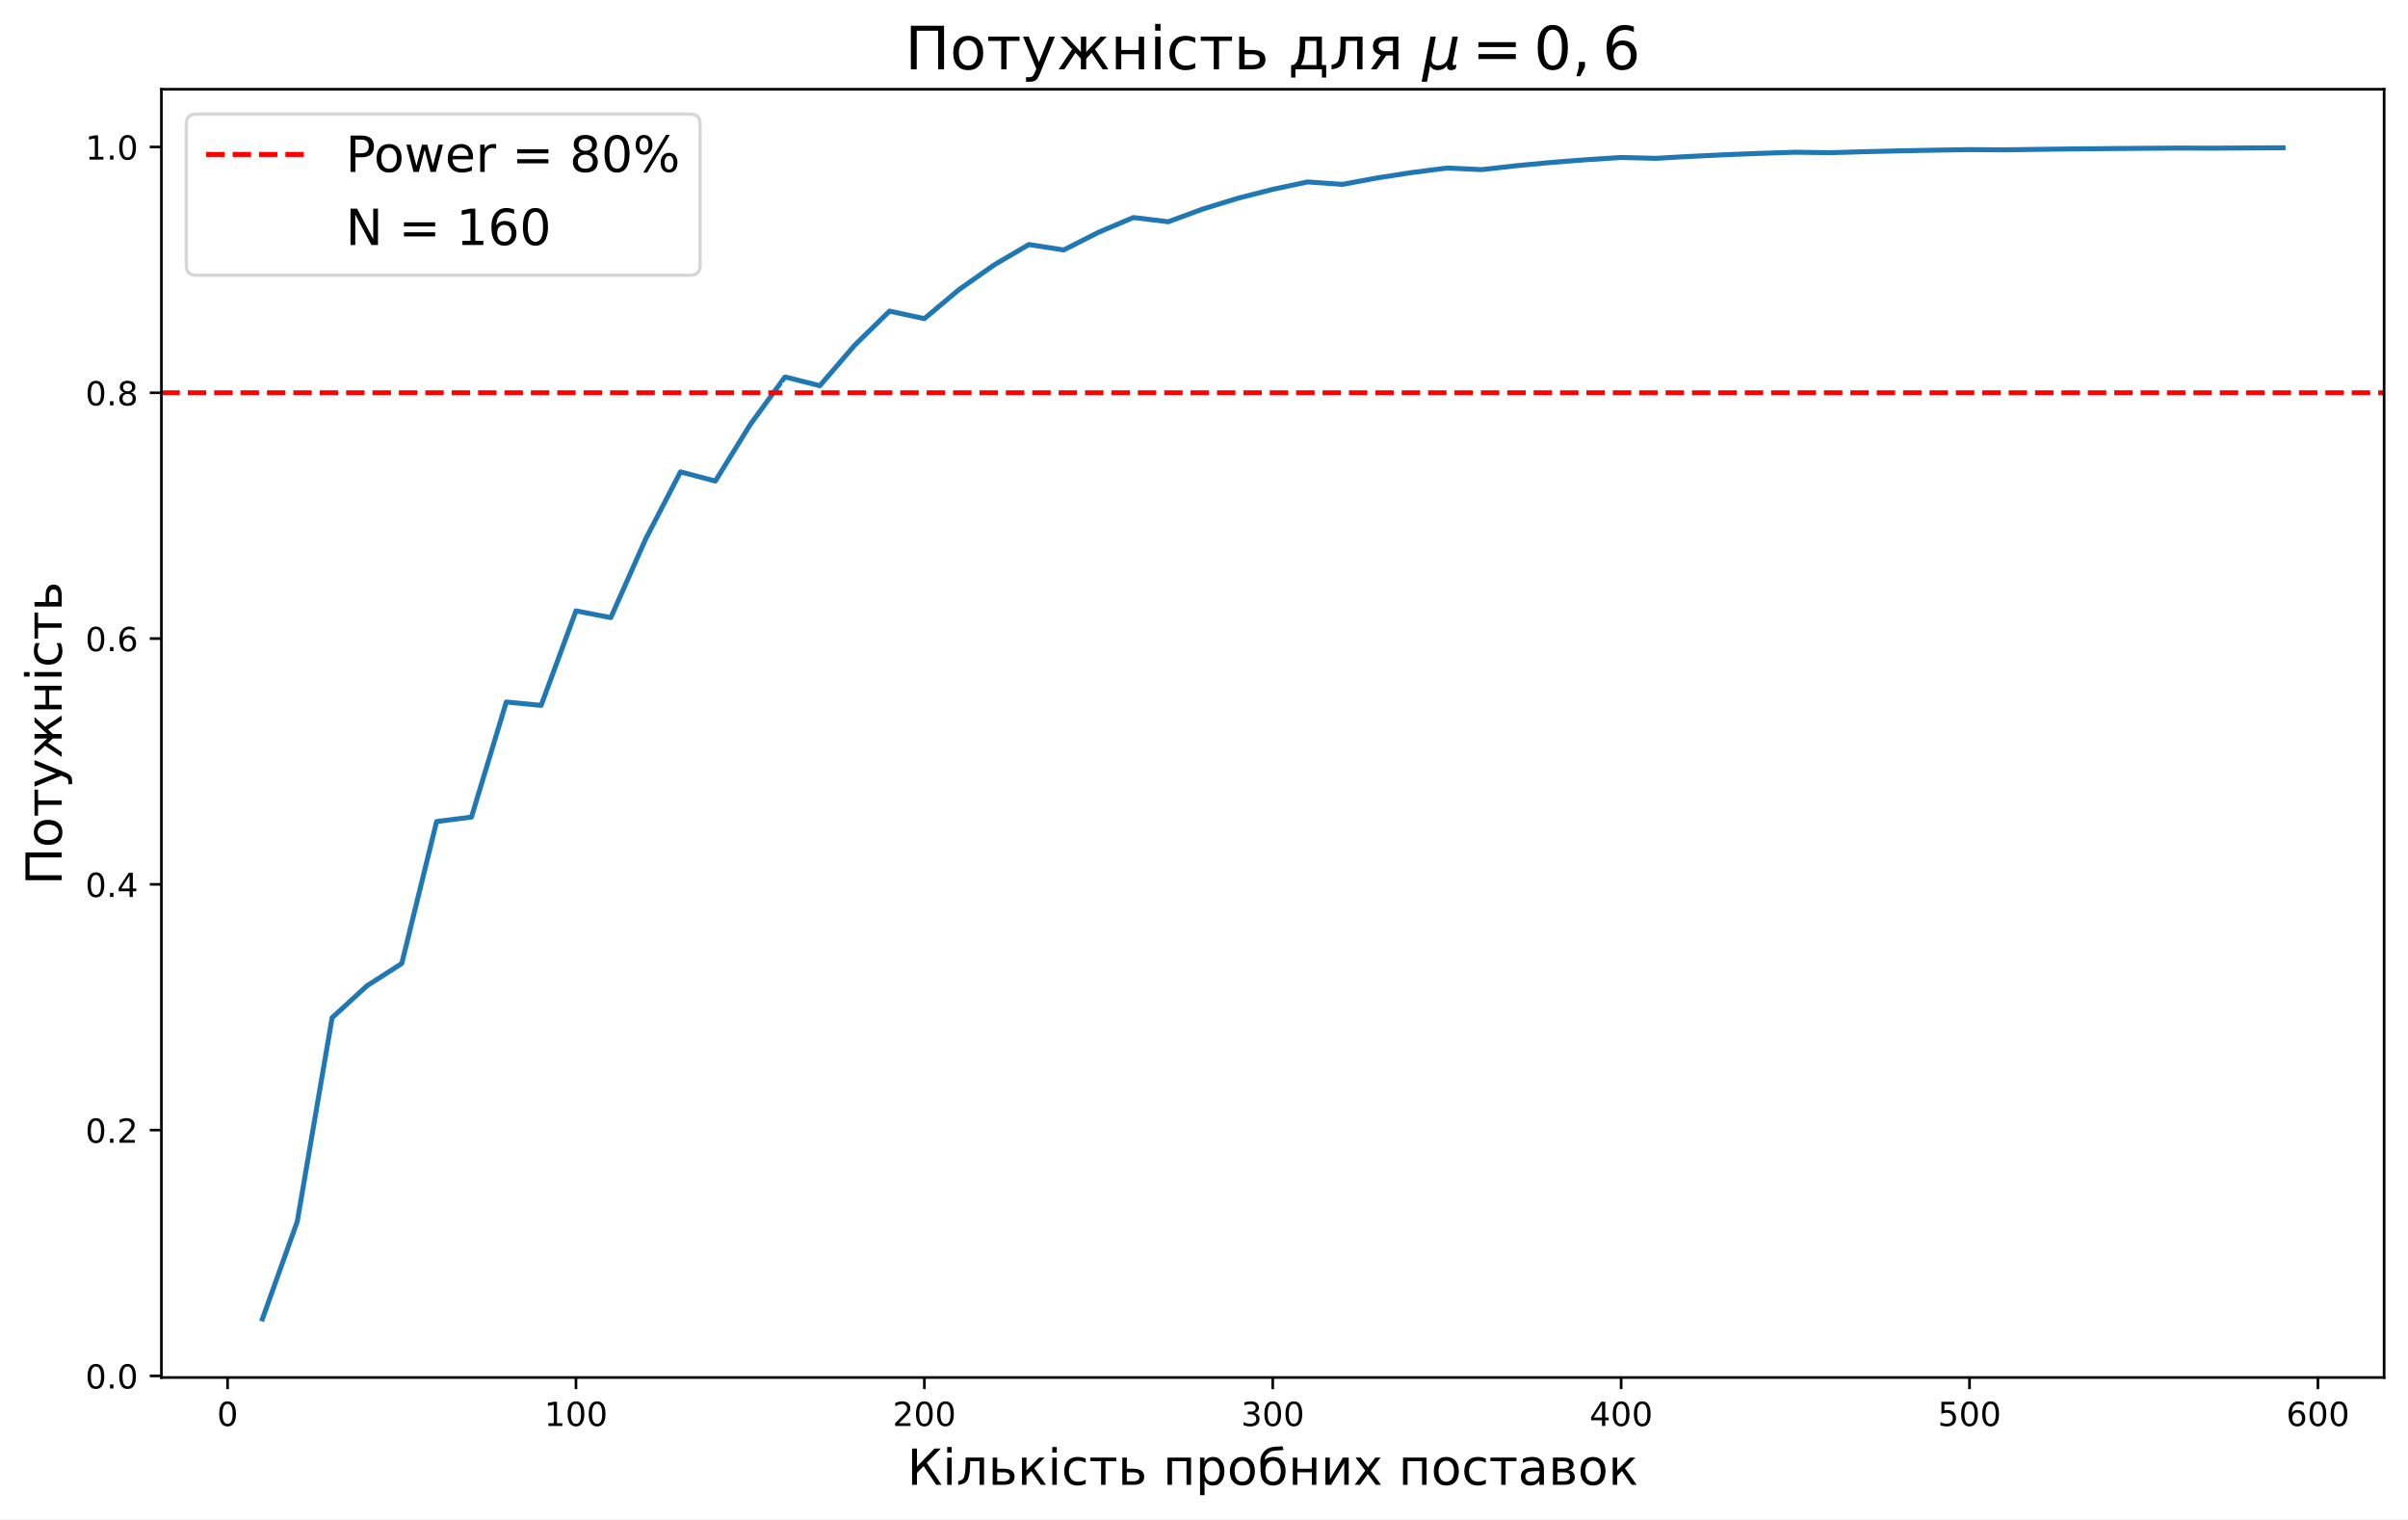
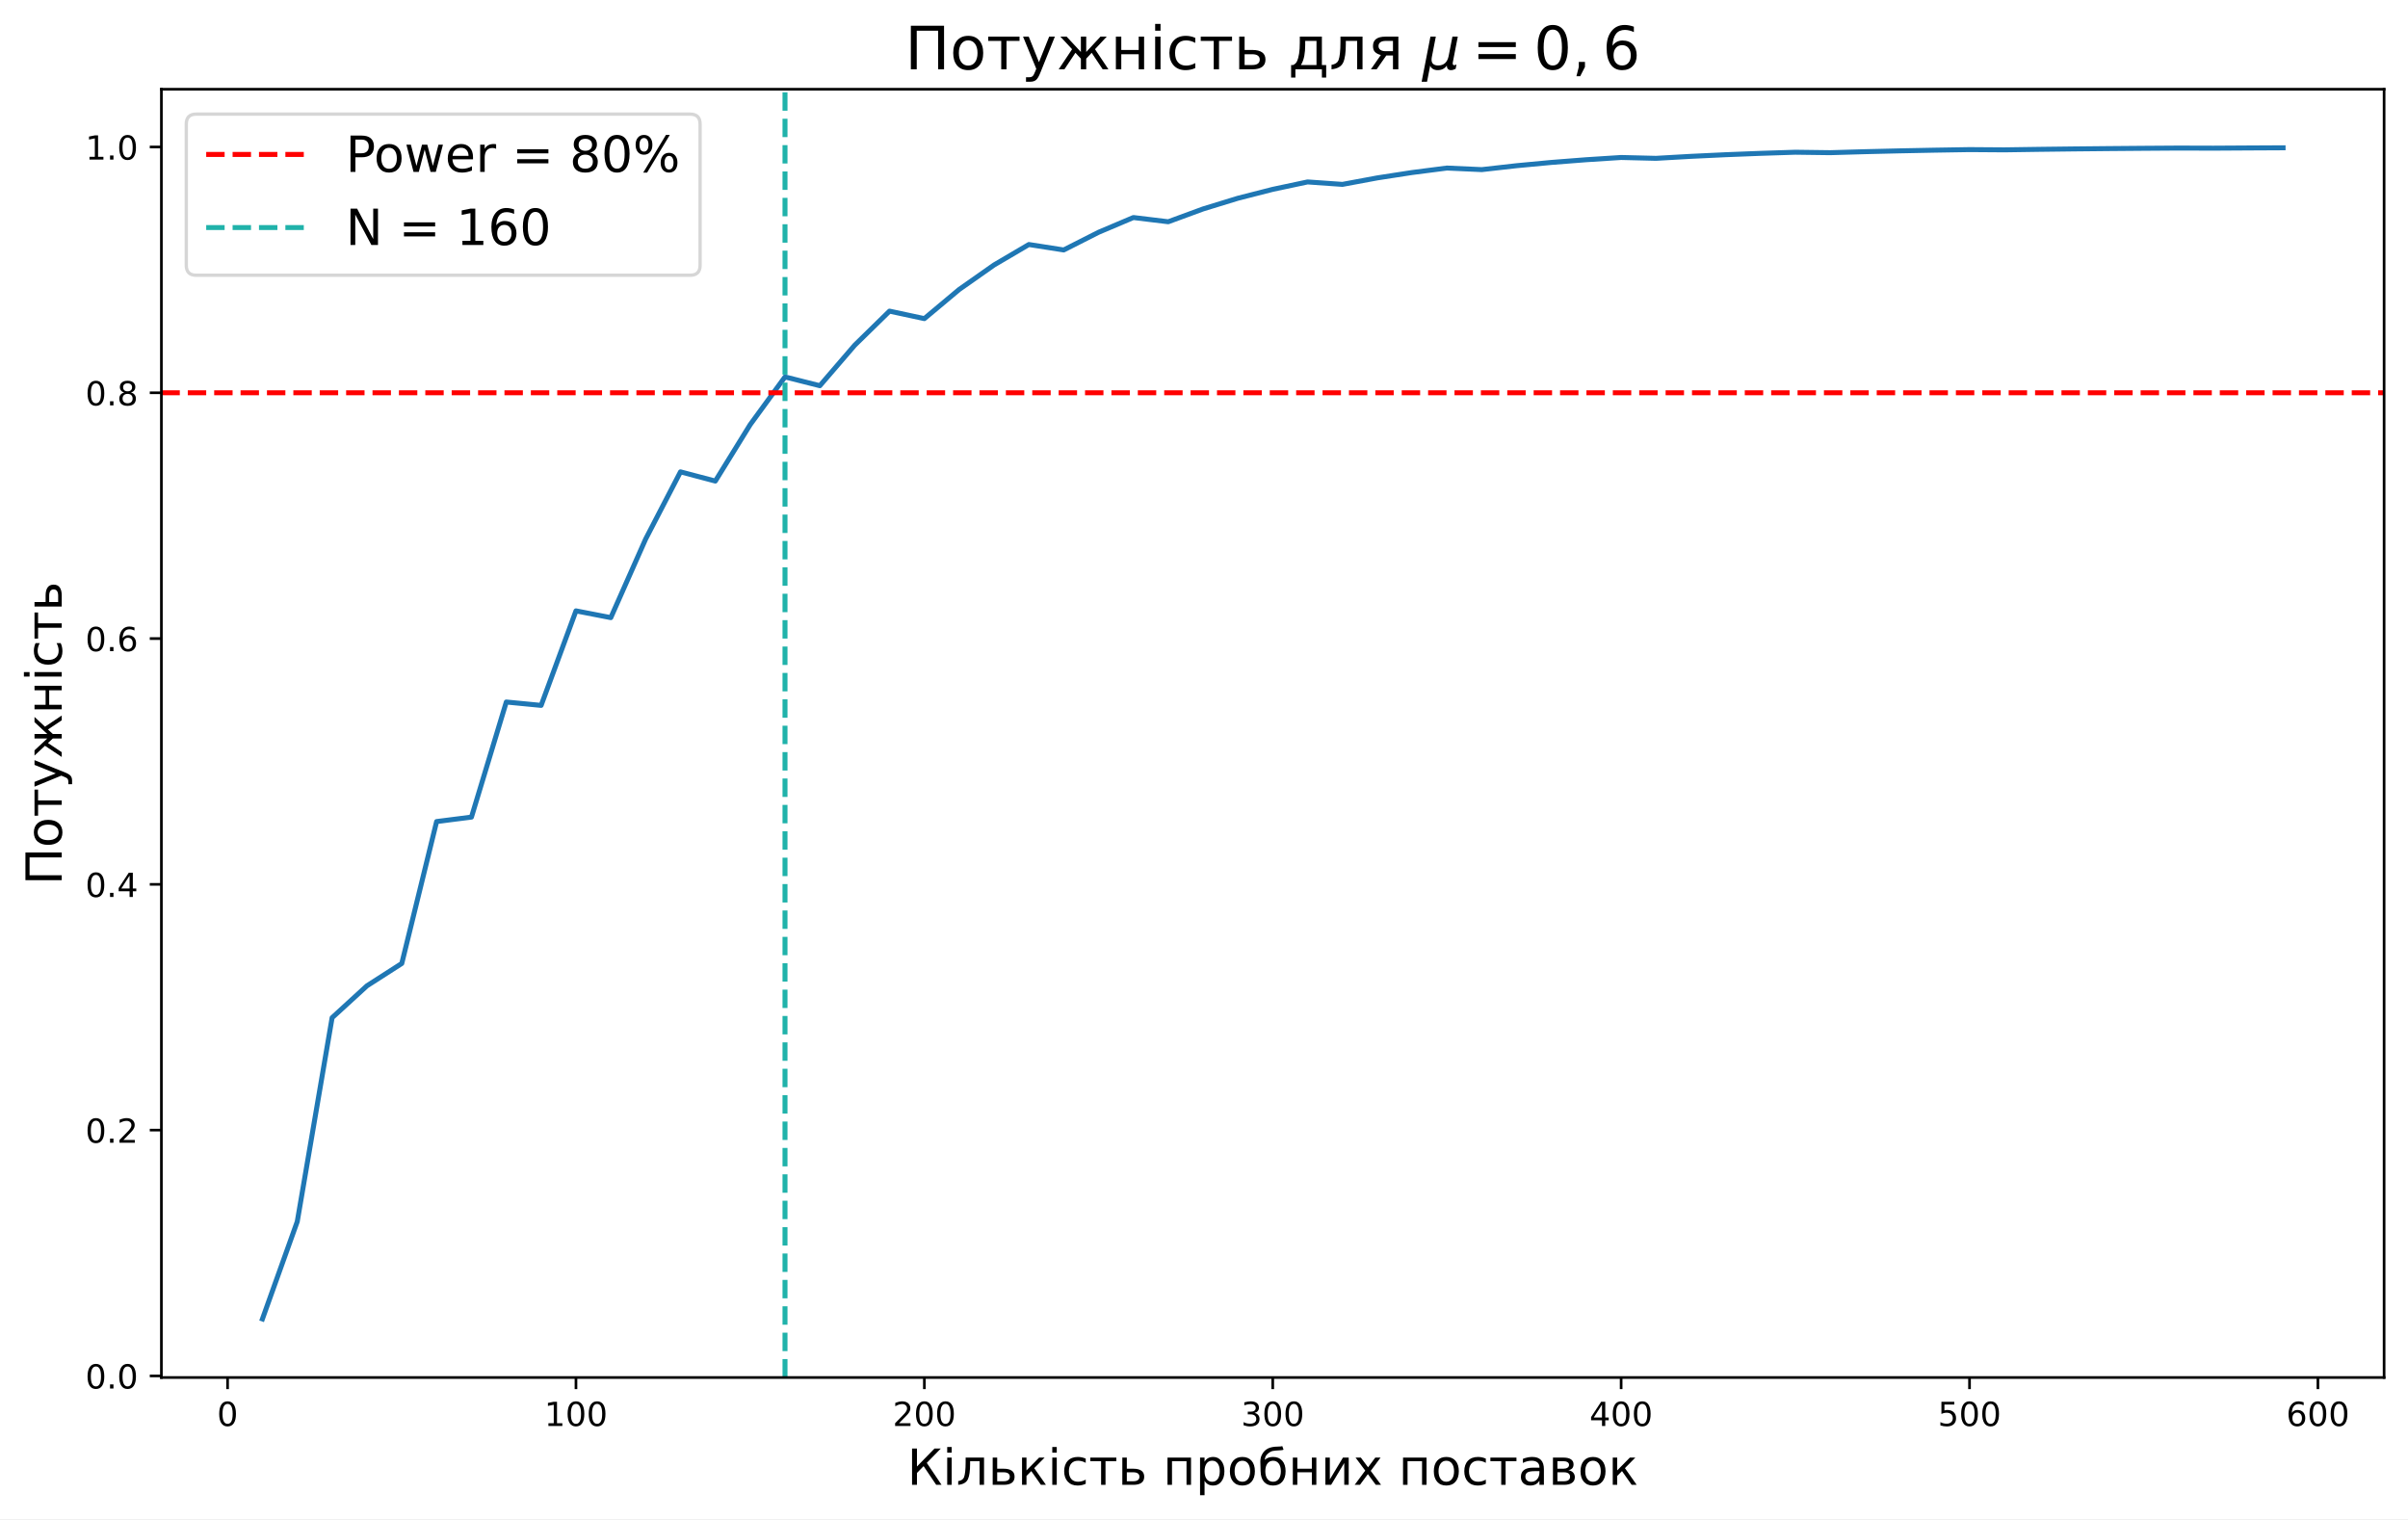
<svg xmlns="http://www.w3.org/2000/svg" xmlns:xlink="http://www.w3.org/1999/xlink" width="725.42pt" height="457.611pt" viewBox="0 0 725.42 457.611" version="1.1">
  <defs>
    <style type="text/css">*{stroke-linejoin: round; stroke-linecap: butt}</style>
  </defs>
  <g id="figure_1">
    <g id="patch_1">
      <path d="M 0 457.611  L 725.42 457.611  L 725.42 0  L 0 0  z " style="fill: #ffffff" />
    </g>
    <g id="axes_1">
      <g id="patch_2">
        <path d="M 48.62 414.96  L 718.22 414.96  L 718.22 26.88  L 48.62 26.88  z " style="fill: #ffffff" />
      </g>
      <g id="matplotlib.axis_1">
        <g id="xtick_1">
          <g id="line2d_1">
            <defs>
-               <path id="m3f9a247d1d" d="M 0 0  L 0 3.5  " style="stroke: #000000; stroke-width: 0.8" />
-             </defs>
-             <g>
-               <use xlink:href="#m3f9a247d1d" x="68.561" y="414.96" style="stroke: #000000; stroke-width: 0.8" />
+               <path id="m9a933e58c7" d="M 0 0  L 0 3.5  " style="stroke: #000000; stroke-width: 0.8" />
+             </defs>
+             <g>
+               <use xlink:href="#m9a933e58c7" x="68.561" y="414.96" style="stroke: #000000; stroke-width: 0.8" />
            </g>
          </g>
          <g id="text_1">
            <g transform="translate(65.38013 429.5584) scale(0.1 -0.1)">
              <defs>
                <path id="DejaVuSans-30" d="M 2034 4250  Q 1547 4250 1301 3770  Q 1056 3291 1056 2328  Q 1056 1369 1301 889  Q 1547 409 2034 409  Q 2525 409 2770 889  Q 3016 1369 3016 2328  Q 3016 3291 2770 3770  Q 2525 4250 2034 4250  z M 2034 4750  Q 2819 4750 3233 4129  Q 3647 3509 3647 2328  Q 3647 1150 3233 529  Q 2819 -91 2034 -91  Q 1250 -91 836 529  Q 422 1150 422 2328  Q 422 3509 836 4129  Q 1250 4750 2034 4750  z " transform="scale(0.015625)" />
              </defs>
              <use xlink:href="#DejaVuSans-30" />
            </g>
          </g>
        </g>
        <g id="xtick_2">
          <g id="line2d_2">
            <g>
-               <use xlink:href="#m3f9a247d1d" x="173.514" y="414.96" style="stroke: #000000; stroke-width: 0.8" />
+               <use xlink:href="#m9a933e58c7" x="173.514" y="414.96" style="stroke: #000000; stroke-width: 0.8" />
            </g>
          </g>
          <g id="text_2">
            <g transform="translate(163.9706 429.5584) scale(0.1 -0.1)">
              <defs>
                <path id="DejaVuSans-31" d="M 794 531  L 1825 531  L 1825 4091  L 703 3866  L 703 4441  L 1819 4666  L 2450 4666  L 2450 531  L 3481 531  L 3481 0  L 794 0  L 794 531  z " transform="scale(0.015625)" />
              </defs>
              <use xlink:href="#DejaVuSans-31" />
              <use xlink:href="#DejaVuSans-30" x="63.623" />
              <use xlink:href="#DejaVuSans-30" x="127.246" />
            </g>
          </g>
        </g>
        <g id="xtick_3">
          <g id="line2d_3">
            <g>
-               <use xlink:href="#m3f9a247d1d" x="278.467" y="414.96" style="stroke: #000000; stroke-width: 0.8" />
+               <use xlink:href="#m9a933e58c7" x="278.467" y="414.96" style="stroke: #000000; stroke-width: 0.8" />
            </g>
          </g>
          <g id="text_3">
            <g transform="translate(268.9236 429.5584) scale(0.1 -0.1)">
              <defs>
                <path id="DejaVuSans-32" d="M 1228 531  L 3431 531  L 3431 0  L 469 0  L 469 531  Q 828 903 1448 1529  Q 2069 2156 2228 2338  Q 2531 2678 2651 2914  Q 2772 3150 2772 3378  Q 2772 3750 2511 3984  Q 2250 4219 1831 4219  Q 1534 4219 1204 4116  Q 875 4013 500 3803  L 500 4441  Q 881 4594 1212 4672  Q 1544 4750 1819 4750  Q 2544 4750 2975 4387  Q 3406 4025 3406 3419  Q 3406 3131 3298 2873  Q 3191 2616 2906 2266  Q 2828 2175 2409 1742  Q 1991 1309 1228 531  z " transform="scale(0.015625)" />
              </defs>
              <use xlink:href="#DejaVuSans-32" />
              <use xlink:href="#DejaVuSans-30" x="63.623" />
              <use xlink:href="#DejaVuSans-30" x="127.246" />
            </g>
          </g>
        </g>
        <g id="xtick_4">
          <g id="line2d_4">
            <g>
-               <use xlink:href="#m3f9a247d1d" x="383.42" y="414.96" style="stroke: #000000; stroke-width: 0.8" />
+               <use xlink:href="#m9a933e58c7" x="383.42" y="414.96" style="stroke: #000000; stroke-width: 0.8" />
            </g>
          </g>
          <g id="text_4">
            <g transform="translate(373.8766 429.5584) scale(0.1 -0.1)">
              <defs>
                <path id="DejaVuSans-33" d="M 2597 2516  Q 3050 2419 3304 2112  Q 3559 1806 3559 1356  Q 3559 666 3084 287  Q 2609 -91 1734 -91  Q 1441 -91 1130 -33  Q 819 25 488 141  L 488 750  Q 750 597 1062 519  Q 1375 441 1716 441  Q 2309 441 2620 675  Q 2931 909 2931 1356  Q 2931 1769 2642 2001  Q 2353 2234 1838 2234  L 1294 2234  L 1294 2753  L 1863 2753  Q 2328 2753 2575 2939  Q 2822 3125 2822 3475  Q 2822 3834 2567 4026  Q 2313 4219 1838 4219  Q 1578 4219 1281 4162  Q 984 4106 628 3988  L 628 4550  Q 988 4650 1302 4700  Q 1616 4750 1894 4750  Q 2613 4750 3031 4423  Q 3450 4097 3450 3541  Q 3450 3153 3228 2886  Q 3006 2619 2597 2516  z " transform="scale(0.015625)" />
              </defs>
              <use xlink:href="#DejaVuSans-33" />
              <use xlink:href="#DejaVuSans-30" x="63.623" />
              <use xlink:href="#DejaVuSans-30" x="127.246" />
            </g>
          </g>
        </g>
        <g id="xtick_5">
          <g id="line2d_5">
            <g>
-               <use xlink:href="#m3f9a247d1d" x="488.373" y="414.96" style="stroke: #000000; stroke-width: 0.8" />
+               <use xlink:href="#m9a933e58c7" x="488.373" y="414.96" style="stroke: #000000; stroke-width: 0.8" />
            </g>
          </g>
          <g id="text_5">
            <g transform="translate(478.8295 429.5584) scale(0.1 -0.1)">
              <defs>
                <path id="DejaVuSans-34" d="M 2419 4116  L 825 1625  L 2419 1625  L 2419 4116  z M 2253 4666  L 3047 4666  L 3047 1625  L 3713 1625  L 3713 1100  L 3047 1100  L 3047 0  L 2419 0  L 2419 1100  L 313 1100  L 313 1709  L 2253 4666  z " transform="scale(0.015625)" />
              </defs>
              <use xlink:href="#DejaVuSans-34" />
              <use xlink:href="#DejaVuSans-30" x="63.623" />
              <use xlink:href="#DejaVuSans-30" x="127.246" />
            </g>
          </g>
        </g>
        <g id="xtick_6">
          <g id="line2d_6">
            <g>
-               <use xlink:href="#m3f9a247d1d" x="593.326" y="414.96" style="stroke: #000000; stroke-width: 0.8" />
+               <use xlink:href="#m9a933e58c7" x="593.326" y="414.96" style="stroke: #000000; stroke-width: 0.8" />
            </g>
          </g>
          <g id="text_6">
            <g transform="translate(583.7825 429.5584) scale(0.1 -0.1)">
              <defs>
                <path id="DejaVuSans-35" d="M 691 4666  L 3169 4666  L 3169 4134  L 1269 4134  L 1269 2991  Q 1406 3038 1543 3061  Q 1681 3084 1819 3084  Q 2600 3084 3056 2656  Q 3513 2228 3513 1497  Q 3513 744 3044 326  Q 2575 -91 1722 -91  Q 1428 -91 1123 -41  Q 819 9 494 109  L 494 744  Q 775 591 1075 516  Q 1375 441 1709 441  Q 2250 441 2565 725  Q 2881 1009 2881 1497  Q 2881 1984 2565 2268  Q 2250 2553 1709 2553  Q 1456 2553 1204 2497  Q 953 2441 691 2322  L 691 4666  z " transform="scale(0.015625)" />
              </defs>
              <use xlink:href="#DejaVuSans-35" />
              <use xlink:href="#DejaVuSans-30" x="63.623" />
              <use xlink:href="#DejaVuSans-30" x="127.246" />
            </g>
          </g>
        </g>
        <g id="xtick_7">
          <g id="line2d_7">
            <g>
-               <use xlink:href="#m3f9a247d1d" x="698.279" y="414.96" style="stroke: #000000; stroke-width: 0.8" />
+               <use xlink:href="#m9a933e58c7" x="698.279" y="414.96" style="stroke: #000000; stroke-width: 0.8" />
            </g>
          </g>
          <g id="text_7">
            <g transform="translate(688.7355 429.5584) scale(0.1 -0.1)">
              <defs>
                <path id="DejaVuSans-36" d="M 2113 2584  Q 1688 2584 1439 2293  Q 1191 2003 1191 1497  Q 1191 994 1439 701  Q 1688 409 2113 409  Q 2538 409 2786 701  Q 3034 994 3034 1497  Q 3034 2003 2786 2293  Q 2538 2584 2113 2584  z M 3366 4563  L 3366 3988  Q 3128 4100 2886 4159  Q 2644 4219 2406 4219  Q 1781 4219 1451 3797  Q 1122 3375 1075 2522  Q 1259 2794 1537 2939  Q 1816 3084 2150 3084  Q 2853 3084 3261 2657  Q 3669 2231 3669 1497  Q 3669 778 3244 343  Q 2819 -91 2113 -91  Q 1303 -91 875 529  Q 447 1150 447 2328  Q 447 3434 972 4092  Q 1497 4750 2381 4750  Q 2619 4750 2861 4703  Q 3103 4656 3366 4563  z " transform="scale(0.015625)" />
              </defs>
              <use xlink:href="#DejaVuSans-36" />
              <use xlink:href="#DejaVuSans-30" x="63.623" />
              <use xlink:href="#DejaVuSans-30" x="127.246" />
            </g>
          </g>
        </g>
        <g id="text_8">
          <g transform="translate(273.2875 447.2912) scale(0.15 -0.15)">
            <defs>
              <path id="DejaVuSans-41a" d="M 628 4666  L 1259 4666  L 1259 2359  L 3516 4666  L 4325 4666  L 2522 2822  L 4419 0  L 3731 0  L 2113 2403  L 1259 1531  L 1259 0  L 628 0  L 628 4666  z " transform="scale(0.015625)" />
              <path id="DejaVuSans-456" d="M 603 3500  L 1178 3500  L 1178 0  L 603 0  L 603 3500  z M 603 4863  L 1178 4863  L 1178 4134  L 603 4134  L 603 4863  z " transform="scale(0.015625)" />
              <path id="DejaVuSans-43b" d="M 238 0  L 238 478  Q 806 566 981 959  Q 1194 1513 1194 2928  L 1194 3500  L 3559 3500  L 3559 0  L 2984 0  L 2984 3041  L 1769 3041  L 1769 2694  Q 1769 1344 1494 738  Q 1200 91 238 0  z " transform="scale(0.015625)" />
              <path id="DejaVuSans-44c" d="M 2781 1038  Q 2781 1319 2576 1466  Q 2372 1613 1978 1613  L 1159 1613  L 1159 459  L 1978 459  Q 2372 459 2576 607  Q 2781 756 2781 1038  z M 581 3500  L 1159 3500  L 1159 2072  L 2003 2072  Q 2672 2072 3033 1817  Q 3394 1563 3394 1038  Q 3394 513 3033 256  Q 2672 0 2003 0  L 581 0  L 581 3500  z " transform="scale(0.015625)" />
              <path id="DejaVuSans-43a" d="M 581 3500  L 1153 3500  L 1153 1856  L 2775 3500  L 3481 3500  L 2144 2147  L 3653 0  L 3009 0  L 1769 1766  L 1153 1141  L 1153 0  L 581 0  L 581 3500  z " transform="scale(0.015625)" />
              <path id="DejaVuSans-441" d="M 3122 3366  L 3122 2828  Q 2878 2963 2633 3030  Q 2388 3097 2138 3097  Q 1578 3097 1268 2742  Q 959 2388 959 1747  Q 959 1106 1268 751  Q 1578 397 2138 397  Q 2388 397 2633 464  Q 2878 531 3122 666  L 3122 134  Q 2881 22 2623 -34  Q 2366 -91 2075 -91  Q 1284 -91 818 406  Q 353 903 353 1747  Q 353 2603 823 3093  Q 1294 3584 2113 3584  Q 2378 3584 2631 3529  Q 2884 3475 3122 3366  z " transform="scale(0.015625)" />
              <path id="DejaVuSans-442" d="M 188 3500  L 3541 3500  L 3541 3041  L 2147 3041  L 2147 0  L 1581 0  L 1581 3041  L 188 3041  L 188 3500  z " transform="scale(0.015625)" />
              <path id="DejaVuSans-20" transform="scale(0.015625)" />
              <path id="DejaVuSans-43f" d="M 3603 3500  L 3603 0  L 3025 0  L 3025 3041  L 1159 3041  L 1159 0  L 581 0  L 581 3500  L 3603 3500  z " transform="scale(0.015625)" />
              <path id="DejaVuSans-440" d="M 1159 525  L 1159 -1331  L 581 -1331  L 581 3500  L 1159 3500  L 1159 2969  Q 1341 3281 1617 3432  Q 1894 3584 2278 3584  Q 2916 3584 3314 3078  Q 3713 2572 3713 1747  Q 3713 922 3314 415  Q 2916 -91 2278 -91  Q 1894 -91 1617 61  Q 1341 213 1159 525  z M 3116 1747  Q 3116 2381 2855 2742  Q 2594 3103 2138 3103  Q 1681 3103 1420 2742  Q 1159 2381 1159 1747  Q 1159 1113 1420 752  Q 1681 391 2138 391  Q 2594 391 2855 752  Q 3116 1113 3116 1747  z " transform="scale(0.015625)" />
              <path id="DejaVuSans-43e" d="M 1959 3097  Q 1497 3097 1228 2736  Q 959 2375 959 1747  Q 959 1119 1226 758  Q 1494 397 1959 397  Q 2419 397 2687 759  Q 2956 1122 2956 1747  Q 2956 2369 2687 2733  Q 2419 3097 1959 3097  z M 1959 3584  Q 2709 3584 3137 3096  Q 3566 2609 3566 1747  Q 3566 888 3137 398  Q 2709 -91 1959 -91  Q 1206 -91 779 398  Q 353 888 353 1747  Q 353 2609 779 3096  Q 1206 3584 1959 3584  z " transform="scale(0.015625)" />
              <path id="DejaVuSans-431" d="M 1991 3584  Q 2741 3584 3169 3096  Q 3597 2609 3597 1747  Q 3597 888 3169 398  Q 2741 -91 1991 -91  Q 1238 -91 822 384  Q 406 859 384 1747  L 366 2463  Q 350 2834 350 2963  Q 350 3463 531 3831  Q 816 4409 1308 4659  Q 1800 4909 2625 4916  Q 3006 4919 3175 4972  L 3334 4516  Q 3181 4453 3041 4450  L 2259 4397  Q 1866 4369 1628 4231  Q 1006 3866 947 3388  L 925 3213  Q 1331 3584 1991 3584  z M 1991 3097  Q 1528 3097 1259 2736  Q 991 2375 991 1747  Q 991 1119 1258 758  Q 1525 397 1991 397  Q 2450 397 2719 759  Q 2988 1122 2988 1747  Q 2988 2369 2719 2733  Q 2450 3097 1991 3097  z " transform="scale(0.015625)" />
              <path id="DejaVuSans-43d" d="M 581 3500  L 1159 3500  L 1159 2072  L 3025 2072  L 3025 3500  L 3603 3500  L 3603 0  L 3025 0  L 3025 1613  L 1159 1613  L 1159 0  L 581 0  L 581 3500  z " transform="scale(0.015625)" />
              <path id="DejaVuSans-438" d="M 3578 3500  L 3578 0  L 3006 0  L 3006 2809  L 1319 0  L 581 0  L 581 3500  L 1153 3500  L 1153 697  L 2838 3500  L 3578 3500  z " transform="scale(0.015625)" />
              <path id="DejaVuSans-445" d="M 3513 3500  L 2247 1797  L 3578 0  L 2900 0  L 1881 1375  L 863 0  L 184 0  L 1544 1831  L 300 3500  L 978 3500  L 1906 2253  L 2834 3500  L 3513 3500  z " transform="scale(0.015625)" />
              <path id="DejaVuSans-430" d="M 2194 1759  Q 1497 1759 1228 1600  Q 959 1441 959 1056  Q 959 750 1161 570  Q 1363 391 1709 391  Q 2188 391 2477 730  Q 2766 1069 2766 1631  L 2766 1759  L 2194 1759  z M 3341 1997  L 3341 0  L 2766 0  L 2766 531  Q 2569 213 2275 61  Q 1981 -91 1556 -91  Q 1019 -91 701 211  Q 384 513 384 1019  Q 384 1609 779 1909  Q 1175 2209 1959 2209  L 2766 2209  L 2766 2266  Q 2766 2663 2505 2880  Q 2244 3097 1772 3097  Q 1472 3097 1187 3025  Q 903 2953 641 2809  L 641 3341  Q 956 3463 1253 3523  Q 1550 3584 1831 3584  Q 2591 3584 2966 3190  Q 3341 2797 3341 1997  z " transform="scale(0.015625)" />
              <path id="DejaVuSans-432" d="M 1156 1613  L 1156 459  L 1975 459  Q 2369 459 2575 607  Q 2781 756 2781 1038  Q 2781 1319 2575 1466  Q 2369 1613 1975 1613  L 1156 1613  z M 1156 3041  L 1156 2072  L 1913 2072  Q 2238 2072 2444 2201  Q 2650 2331 2650 2563  Q 2650 2794 2444 2917  Q 2238 3041 1913 3041  L 1156 3041  z M 581 3500  L 1950 3500  Q 2566 3500 2897 3275  Q 3228 3050 3228 2634  Q 3228 2313 3059 2123  Q 2891 1934 2559 1888  Q 2956 1813 3175 1575  Q 3394 1338 3394 981  Q 3394 513 3033 256  Q 2672 0 2003 0  L 581 0  L 581 3500  z " transform="scale(0.015625)" />
            </defs>
            <use xlink:href="#DejaVuSans-41a" />
            <use xlink:href="#DejaVuSans-456" x="70.996" />
            <use xlink:href="#DejaVuSans-43b" x="98.779" />
            <use xlink:href="#DejaVuSans-44c" x="162.695" />
            <use xlink:href="#DejaVuSans-43a" x="221.631" />
            <use xlink:href="#DejaVuSans-456" x="282.031" />
            <use xlink:href="#DejaVuSans-441" x="309.814" />
            <use xlink:href="#DejaVuSans-442" x="364.795" />
            <use xlink:href="#DejaVuSans-44c" x="423.047" />
            <use xlink:href="#DejaVuSans-20" x="481.982" />
            <use xlink:href="#DejaVuSans-43f" x="513.77" />
            <use xlink:href="#DejaVuSans-440" x="579.15" />
            <use xlink:href="#DejaVuSans-43e" x="642.627" />
            <use xlink:href="#DejaVuSans-431" x="703.809" />
            <use xlink:href="#DejaVuSans-43d" x="765.479" />
            <use xlink:href="#DejaVuSans-438" x="830.859" />
            <use xlink:href="#DejaVuSans-445" x="895.85" />
            <use xlink:href="#DejaVuSans-20" x="955.029" />
            <use xlink:href="#DejaVuSans-43f" x="986.816" />
            <use xlink:href="#DejaVuSans-43e" x="1052.197" />
            <use xlink:href="#DejaVuSans-441" x="1113.379" />
            <use xlink:href="#DejaVuSans-442" x="1168.359" />
            <use xlink:href="#DejaVuSans-430" x="1226.611" />
            <use xlink:href="#DejaVuSans-432" x="1287.891" />
            <use xlink:href="#DejaVuSans-43e" x="1346.826" />
            <use xlink:href="#DejaVuSans-43a" x="1408.008" />
          </g>
        </g>
      </g>
      <g id="matplotlib.axis_2">
        <g id="ytick_1">
          <g id="line2d_8">
            <defs>
-               <path id="m91b67252c1" d="M 0 0  L -3.5 0  " style="stroke: #000000; stroke-width: 0.8" />
-             </defs>
-             <g>
-               <use xlink:href="#m91b67252c1" x="48.62" y="414.482" style="stroke: #000000; stroke-width: 0.8" />
+               <path id="m4692b555cd" d="M 0 0  L -3.5 0  " style="stroke: #000000; stroke-width: 0.8" />
+             </defs>
+             <g>
+               <use xlink:href="#m4692b555cd" x="48.62" y="414.482" style="stroke: #000000; stroke-width: 0.8" />
            </g>
          </g>
          <g id="text_9">
            <g transform="translate(25.71719 418.2809) scale(0.1 -0.1)">
              <defs>
                <path id="DejaVuSans-2e" d="M 684 794  L 1344 794  L 1344 0  L 684 0  L 684 794  z " transform="scale(0.015625)" />
              </defs>
              <use xlink:href="#DejaVuSans-30" />
              <use xlink:href="#DejaVuSans-2e" x="63.623" />
              <use xlink:href="#DejaVuSans-30" x="95.41" />
            </g>
          </g>
        </g>
        <g id="ytick_2">
          <g id="line2d_9">
            <g>
-               <use xlink:href="#m91b67252c1" x="48.62" y="340.441" style="stroke: #000000; stroke-width: 0.8" />
+               <use xlink:href="#m4692b555cd" x="48.62" y="340.441" style="stroke: #000000; stroke-width: 0.8" />
            </g>
          </g>
          <g id="text_10">
            <g transform="translate(25.71719 344.2401) scale(0.1 -0.1)">
              <use xlink:href="#DejaVuSans-30" />
              <use xlink:href="#DejaVuSans-2e" x="63.623" />
              <use xlink:href="#DejaVuSans-32" x="95.41" />
            </g>
          </g>
        </g>
        <g id="ytick_3">
          <g id="line2d_10">
            <g>
-               <use xlink:href="#m91b67252c1" x="48.62" y="266.4" style="stroke: #000000; stroke-width: 0.8" />
+               <use xlink:href="#m4692b555cd" x="48.62" y="266.4" style="stroke: #000000; stroke-width: 0.8" />
            </g>
          </g>
          <g id="text_11">
            <g transform="translate(25.71719 270.1992) scale(0.1 -0.1)">
              <use xlink:href="#DejaVuSans-30" />
              <use xlink:href="#DejaVuSans-2e" x="63.623" />
              <use xlink:href="#DejaVuSans-34" x="95.41" />
            </g>
          </g>
        </g>
        <g id="ytick_4">
          <g id="line2d_11">
            <g>
-               <use xlink:href="#m91b67252c1" x="48.62" y="192.359" style="stroke: #000000; stroke-width: 0.8" />
+               <use xlink:href="#m4692b555cd" x="48.62" y="192.359" style="stroke: #000000; stroke-width: 0.8" />
            </g>
          </g>
          <g id="text_12">
            <g transform="translate(25.71719 196.1583) scale(0.1 -0.1)">
              <use xlink:href="#DejaVuSans-30" />
              <use xlink:href="#DejaVuSans-2e" x="63.623" />
              <use xlink:href="#DejaVuSans-36" x="95.41" />
            </g>
          </g>
        </g>
        <g id="ytick_5">
          <g id="line2d_12">
            <g>
-               <use xlink:href="#m91b67252c1" x="48.62" y="118.318" style="stroke: #000000; stroke-width: 0.8" />
+               <use xlink:href="#m4692b555cd" x="48.62" y="118.318" style="stroke: #000000; stroke-width: 0.8" />
            </g>
          </g>
          <g id="text_13">
            <g transform="translate(25.71719 122.1175) scale(0.1 -0.1)">
              <defs>
                <path id="DejaVuSans-38" d="M 2034 2216  Q 1584 2216 1326 1975  Q 1069 1734 1069 1313  Q 1069 891 1326 650  Q 1584 409 2034 409  Q 2484 409 2743 651  Q 3003 894 3003 1313  Q 3003 1734 2745 1975  Q 2488 2216 2034 2216  z M 1403 2484  Q 997 2584 770 2862  Q 544 3141 544 3541  Q 544 4100 942 4425  Q 1341 4750 2034 4750  Q 2731 4750 3128 4425  Q 3525 4100 3525 3541  Q 3525 3141 3298 2862  Q 3072 2584 2669 2484  Q 3125 2378 3379 2068  Q 3634 1759 3634 1313  Q 3634 634 3220 271  Q 2806 -91 2034 -91  Q 1263 -91 848 271  Q 434 634 434 1313  Q 434 1759 690 2068  Q 947 2378 1403 2484  z M 1172 3481  Q 1172 3119 1398 2916  Q 1625 2713 2034 2713  Q 2441 2713 2670 2916  Q 2900 3119 2900 3481  Q 2900 3844 2670 4047  Q 2441 4250 2034 4250  Q 1625 4250 1398 4047  Q 1172 3844 1172 3481  z " transform="scale(0.015625)" />
              </defs>
              <use xlink:href="#DejaVuSans-30" />
              <use xlink:href="#DejaVuSans-2e" x="63.623" />
              <use xlink:href="#DejaVuSans-38" x="95.41" />
            </g>
          </g>
        </g>
        <g id="ytick_6">
          <g id="line2d_13">
            <g>
-               <use xlink:href="#m91b67252c1" x="48.62" y="44.277" style="stroke: #000000; stroke-width: 0.8" />
+               <use xlink:href="#m4692b555cd" x="48.62" y="44.277" style="stroke: #000000; stroke-width: 0.8" />
            </g>
          </g>
          <g id="text_14">
            <g transform="translate(25.71719 48.0766) scale(0.1 -0.1)">
              <use xlink:href="#DejaVuSans-31" />
              <use xlink:href="#DejaVuSans-2e" x="63.623" />
              <use xlink:href="#DejaVuSans-30" x="95.41" />
            </g>
          </g>
        </g>
        <g id="text_15">
          <g transform="translate(18.59766 266.6137) rotate(-90) scale(0.15 -0.15)">
            <defs>
              <path id="DejaVuSans-41f" d="M 4184 4666  L 4184 0  L 3553 0  L 3553 4134  L 1259 4134  L 1259 0  L 628 0  L 628 4666  L 4184 4666  z " transform="scale(0.015625)" />
              <path id="DejaVuSans-443" d="M 2059 -325  Q 1816 -950 1584 -1140  Q 1353 -1331 966 -1331  L 506 -1331  L 506 -850  L 844 -850  Q 1081 -850 1212 -737  Q 1344 -625 1503 -206  L 1606 56  L 191 3500  L 800 3500  L 1894 763  L 2988 3500  L 3597 3500  L 2059 -325  z " transform="scale(0.015625)" />
              <path id="DejaVuSans-436" d="M 2597 3500  L 3169 3500  L 3169 1856  L 4697 3500  L 5366 3500  L 4109 2153  L 5547 0  L 4931 0  L 3753 1769  L 3169 1141  L 3169 0  L 2597 0  L 2597 1141  L 2013 1769  L 834 0  L 219 0  L 1656 2153  L 400 3500  L 1069 3500  L 2597 1856  L 2597 3500  z " transform="scale(0.015625)" />
            </defs>
            <use xlink:href="#DejaVuSans-41f" />
            <use xlink:href="#DejaVuSans-43e" x="75.195" />
            <use xlink:href="#DejaVuSans-442" x="136.377" />
            <use xlink:href="#DejaVuSans-443" x="194.629" />
            <use xlink:href="#DejaVuSans-436" x="253.809" />
            <use xlink:href="#DejaVuSans-43d" x="343.896" />
            <use xlink:href="#DejaVuSans-456" x="409.277" />
            <use xlink:href="#DejaVuSans-441" x="437.061" />
            <use xlink:href="#DejaVuSans-442" x="492.041" />
            <use xlink:href="#DejaVuSans-44c" x="550.293" />
          </g>
        </g>
      </g>
      <g id="line2d_14">
-         <path d="M 79.057 397.32  L 89.552 367.984  L 100.047 306.578  L 110.543 296.97  L 121.038 290.236  L 131.533 247.48  L 142.028 246.146  L 152.524 211.474  L 163.019 212.491  L 173.514 184.017  L 184.01 186.055  L 194.505 162.376  L 205 142.14  L 215.496 144.915  L 225.991 127.923  L 236.486 113.543  L 246.981 116.191  L 257.477 103.995  L 267.972 93.726  L 278.467 95.982  L 288.963 87.199  L 299.458 79.824  L 309.953 73.657  L 320.449 75.298  L 330.944 69.975  L 341.439 65.529  L 351.934 66.801  L 362.43 62.942  L 372.925 59.72  L 383.42 57.037  L 393.916 54.807  L 404.411 55.543  L 414.906 53.591  L 425.402 51.969  L 435.897 50.622  L 446.392 51.097  L 456.887 49.913  L 467.383 48.929  L 477.878 48.114  L 488.373 47.44  L 498.869 47.697  L 509.364 47.1  L 519.859 46.605  L 530.354 46.196  L 540.85 45.857  L 551.345 45.994  L 561.84 45.693  L 572.336 45.444  L 582.831 45.238  L 593.326 45.068  L 603.822 45.141  L 614.317 44.989  L 624.812 44.863  L 635.307 44.76  L 645.803 44.674  L 656.298 44.604  L 666.793 44.635  L 677.289 44.572  L 687.784 44.52  " clip-path="url(#pb511268cea)" style="fill: none; stroke: #1f77b4; stroke-width: 1.5; stroke-linecap: square" />
+         <path d="M 79.057 397.32  L 89.552 367.984  L 100.047 306.578  L 110.543 296.97  L 121.038 290.236  L 131.533 247.48  L 142.028 246.146  L 152.524 211.474  L 163.019 212.491  L 173.514 184.017  L 184.01 186.055  L 194.505 162.376  L 205 142.14  L 215.496 144.915  L 225.991 127.923  L 236.486 113.543  L 246.981 116.191  L 257.477 103.995  L 267.972 93.726  L 278.467 95.982  L 288.963 87.199  L 299.458 79.824  L 309.953 73.657  L 320.449 75.298  L 330.944 69.975  L 341.439 65.529  L 351.934 66.801  L 362.43 62.942  L 372.925 59.72  L 383.42 57.037  L 393.916 54.807  L 404.411 55.543  L 414.906 53.591  L 425.402 51.969  L 435.897 50.622  L 446.392 51.097  L 456.887 49.913  L 467.383 48.929  L 477.878 48.114  L 488.373 47.44  L 498.869 47.697  L 509.364 47.1  L 519.859 46.605  L 530.354 46.196  L 540.85 45.857  L 551.345 45.994  L 561.84 45.693  L 572.336 45.444  L 582.831 45.238  L 593.326 45.068  L 603.822 45.141  L 614.317 44.989  L 624.812 44.863  L 635.307 44.76  L 645.803 44.674  L 656.298 44.604  L 666.793 44.635  L 677.289 44.572  L 687.784 44.52  " clip-path="url(#pb5f94d6461)" style="fill: none; stroke: #1f77b4; stroke-width: 1.5; stroke-linecap: square" />
      </g>
      <g id="line2d_15">
-         <path d="M 48.62 118.318  L 718.22 118.318  " clip-path="url(#pb511268cea)" style="fill: none; stroke-dasharray: 5.55,2.4; stroke-dashoffset: 0; stroke: #ff0000; stroke-width: 1.5" />
+         <path d="M 48.62 118.318  L 718.22 118.318  " clip-path="url(#pb5f94d6461)" style="fill: none; stroke-dasharray: 5.55,2.4; stroke-dashoffset: 0; stroke: #ff0000; stroke-width: 1.5" />
      </g>
      <g id="line2d_16">
-         <path d="M 236.486 414.96  L 236.486 26.88  " clip-path="url(#pb511268cea)" style="fill: none; stroke-dasharray: 5.55,2.4; stroke-dashoffset: 0; stroke: #ffffff; stroke-width: 1.5" />
+         <path d="M 236.486 414.96  L 236.486 26.88  " clip-path="url(#pb5f94d6461)" style="fill: none; stroke-dasharray: 5.55,2.4; stroke-dashoffset: 0; stroke: #20b2aa; stroke-width: 1.5" />
      </g>
      <g id="patch_3">
        <path d="M 48.62 414.96  L 48.62 26.88  " style="fill: none; stroke: #000000; stroke-width: 0.8; stroke-linejoin: miter; stroke-linecap: square" />
      </g>
      <g id="patch_4">
        <path d="M 718.22 414.96  L 718.22 26.88  " style="fill: none; stroke: #000000; stroke-width: 0.8; stroke-linejoin: miter; stroke-linecap: square" />
      </g>
      <g id="patch_5">
        <path d="M 48.62 414.96  L 718.22 414.96  " style="fill: none; stroke: #000000; stroke-width: 0.8; stroke-linejoin: miter; stroke-linecap: square" />
      </g>
      <g id="patch_6">
        <path d="M 48.62 26.88  L 718.22 26.88  " style="fill: none; stroke: #000000; stroke-width: 0.8; stroke-linejoin: miter; stroke-linecap: square" />
      </g>
      <g id="text_16">
        <g transform="translate(272.6303 20.88) scale(0.18 -0.18)">
          <defs>
            <path id="DejaVuSans-434" d="M 1384 459  L 3053 459  L 3053 3041  L 1844 3041  L 1844 2603  Q 1844 1316 1475 628  L 1384 459  z M 550 459  Q 834 584 959 850  Q 1266 1509 1266 2838  L 1266 3500  L 3631 3500  L 3631 459  L 4091 459  L 4091 -884  L 3631 -884  L 3631 0  L 794 0  L 794 -884  L 334 -884  L 334 459  L 550 459  z " transform="scale(0.015625)" />
            <path id="DejaVuSans-44f" d="M 1181 2491  Q 1181 2231 1381 2084  Q 1581 1938 1953 1938  L 2728 1938  L 2728 3041  L 1953 3041  Q 1581 3041 1381 2897  Q 1181 2753 1181 2491  z M 363 0  L 1431 1534  Q 1069 1616 828 1830  Q 588 2044 588 2491  Q 588 2997 923 3248  Q 1259 3500 1938 3500  L 3306 3500  L 3306 0  L 2728 0  L 2728 1478  L 2013 1478  L 981 0  L 363 0  z " transform="scale(0.015625)" />
            <path id="DejaVuSans-Oblique-3bc" d="M -84 -1331  L 856 3500  L 1434 3500  L 1009 1322  Q 997 1256 987 1175  Q 978 1094 978 1013  Q 978 722 1161 565  Q 1344 409 1684 409  Q 2147 409 2431 671  Q 2716 934 2816 1459  L 3213 3500  L 3788 3500  L 3266 809  Q 3253 750 3248 706  Q 3244 663 3244 628  Q 3244 531 3283 486  Q 3322 441 3406 441  Q 3438 441 3492 456  Q 3547 472 3647 513  L 3559 50  Q 3422 -19 3297 -55  Q 3172 -91 3053 -91  Q 2847 -91 2730 40  Q 2613 172 2613 403  Q 2438 153 2195 31  Q 1953 -91 1625 -91  Q 1334 -91 1117 43  Q 900 178 831 397  L 494 -1331  L -84 -1331  z " transform="scale(0.015625)" />
            <path id="DejaVuSans-3d" d="M 678 2906  L 4684 2906  L 4684 2381  L 678 2381  L 678 2906  z M 678 1631  L 4684 1631  L 4684 1100  L 678 1100  L 678 1631  z " transform="scale(0.015625)" />
            <path id="DejaVuSans-2c" d="M 750 794  L 1409 794  L 1409 256  L 897 -744  L 494 -744  L 750 256  L 750 794  z " transform="scale(0.015625)" />
          </defs>
          <use xlink:href="#DejaVuSans-41f" transform="translate(0 0.015625)" />
          <use xlink:href="#DejaVuSans-43e" transform="translate(75.19531 0.015625)" />
          <use xlink:href="#DejaVuSans-442" transform="translate(136.377 0.015625)" />
          <use xlink:href="#DejaVuSans-443" transform="translate(194.6289 0.015625)" />
          <use xlink:href="#DejaVuSans-436" transform="translate(253.8086 0.015625)" />
          <use xlink:href="#DejaVuSans-43d" transform="translate(343.8965 0.015625)" />
          <use xlink:href="#DejaVuSans-456" transform="translate(409.2773 0.015625)" />
          <use xlink:href="#DejaVuSans-441" transform="translate(437.0605 0.015625)" />
          <use xlink:href="#DejaVuSans-442" transform="translate(492.041 0.015625)" />
          <use xlink:href="#DejaVuSans-44c" transform="translate(550.293 0.015625)" />
          <use xlink:href="#DejaVuSans-20" transform="translate(609.2285 0.015625)" />
          <use xlink:href="#DejaVuSans-434" transform="translate(641.0156 0.015625)" />
          <use xlink:href="#DejaVuSans-43b" transform="translate(710.1562 0.015625)" />
          <use xlink:href="#DejaVuSans-44f" transform="translate(774.0723 0.015625)" />
          <use xlink:href="#DejaVuSans-20" transform="translate(834.2285 0.015625)" />
          <use xlink:href="#DejaVuSans-Oblique-3bc" transform="translate(866.0156 0.015625)" />
          <use xlink:href="#DejaVuSans-3d" transform="translate(949.1211 0.015625)" />
          <use xlink:href="#DejaVuSans-30" transform="translate(1052.393 0.015625)" />
          <use xlink:href="#DejaVuSans-2c" transform="translate(1116.016 0.015625)" />
          <use xlink:href="#DejaVuSans-36" transform="translate(1167.285 0.015625)" />
        </g>
      </g>
      <g id="legend_1">
        <g id="patch_7">
          <path d="M 59.12 82.914  L 207.906 82.914  Q 210.906 82.914 210.906 79.914  L 210.906 37.38  Q 210.906 34.38 207.906 34.38  L 59.12 34.38  Q 56.12 34.38 56.12 37.38  L 56.12 79.914  Q 56.12 82.914 59.12 82.914  z " style="fill: #ffffff; opacity: 0.8; stroke: #cccccc; stroke-linejoin: miter" />
        </g>
        <g id="line2d_17">
          <path d="M 62.12 46.528  L 77.12 46.528  L 92.12 46.528  " style="fill: none; stroke-dasharray: 5.55,2.4; stroke-dashoffset: 0; stroke: #ff0000; stroke-width: 1.5" />
        </g>
        <g id="text_17">
          <g transform="translate(104.1203 51.77766) scale(0.15 -0.15)">
            <defs>
              <path id="DejaVuSans-50" d="M 1259 4147  L 1259 2394  L 2053 2394  Q 2494 2394 2734 2622  Q 2975 2850 2975 3272  Q 2975 3691 2734 3919  Q 2494 4147 2053 4147  L 1259 4147  z M 628 4666  L 2053 4666  Q 2838 4666 3239 4311  Q 3641 3956 3641 3272  Q 3641 2581 3239 2228  Q 2838 1875 2053 1875  L 1259 1875  L 1259 0  L 628 0  L 628 4666  z " transform="scale(0.015625)" />
              <path id="DejaVuSans-6f" d="M 1959 3097  Q 1497 3097 1228 2736  Q 959 2375 959 1747  Q 959 1119 1226 758  Q 1494 397 1959 397  Q 2419 397 2687 759  Q 2956 1122 2956 1747  Q 2956 2369 2687 2733  Q 2419 3097 1959 3097  z M 1959 3584  Q 2709 3584 3137 3096  Q 3566 2609 3566 1747  Q 3566 888 3137 398  Q 2709 -91 1959 -91  Q 1206 -91 779 398  Q 353 888 353 1747  Q 353 2609 779 3096  Q 1206 3584 1959 3584  z " transform="scale(0.015625)" />
              <path id="DejaVuSans-77" d="M 269 3500  L 844 3500  L 1563 769  L 2278 3500  L 2956 3500  L 3675 769  L 4391 3500  L 4966 3500  L 4050 0  L 3372 0  L 2619 2869  L 1863 0  L 1184 0  L 269 3500  z " transform="scale(0.015625)" />
              <path id="DejaVuSans-65" d="M 3597 1894  L 3597 1613  L 953 1613  Q 991 1019 1311 708  Q 1631 397 2203 397  Q 2534 397 2845 478  Q 3156 559 3463 722  L 3463 178  Q 3153 47 2828 -22  Q 2503 -91 2169 -91  Q 1331 -91 842 396  Q 353 884 353 1716  Q 353 2575 817 3079  Q 1281 3584 2069 3584  Q 2775 3584 3186 3129  Q 3597 2675 3597 1894  z M 3022 2063  Q 3016 2534 2758 2815  Q 2500 3097 2075 3097  Q 1594 3097 1305 2825  Q 1016 2553 972 2059  L 3022 2063  z " transform="scale(0.015625)" />
              <path id="DejaVuSans-72" d="M 2631 2963  Q 2534 3019 2420 3045  Q 2306 3072 2169 3072  Q 1681 3072 1420 2755  Q 1159 2438 1159 1844  L 1159 0  L 581 0  L 581 3500  L 1159 3500  L 1159 2956  Q 1341 3275 1631 3429  Q 1922 3584 2338 3584  Q 2397 3584 2469 3576  Q 2541 3569 2628 3553  L 2631 2963  z " transform="scale(0.015625)" />
              <path id="DejaVuSans-25" d="M 4653 2053  Q 4381 2053 4226 1822  Q 4072 1591 4072 1178  Q 4072 772 4226 539  Q 4381 306 4653 306  Q 4919 306 5073 539  Q 5228 772 5228 1178  Q 5228 1588 5073 1820  Q 4919 2053 4653 2053  z M 4653 2450  Q 5147 2450 5437 2106  Q 5728 1763 5728 1178  Q 5728 594 5436 251  Q 5144 -91 4653 -91  Q 4153 -91 3862 251  Q 3572 594 3572 1178  Q 3572 1766 3864 2108  Q 4156 2450 4653 2450  z M 1428 4353  Q 1159 4353 1004 4120  Q 850 3888 850 3481  Q 850 3069 1003 2837  Q 1156 2606 1428 2606  Q 1700 2606 1854 2837  Q 2009 3069 2009 3481  Q 2009 3884 1853 4118  Q 1697 4353 1428 4353  z M 4250 4750  L 4750 4750  L 1831 -91  L 1331 -91  L 4250 4750  z M 1428 4750  Q 1922 4750 2215 4408  Q 2509 4066 2509 3481  Q 2509 2891 2217 2550  Q 1925 2209 1428 2209  Q 931 2209 642 2551  Q 353 2894 353 3481  Q 353 4063 643 4406  Q 934 4750 1428 4750  z " transform="scale(0.015625)" />
            </defs>
            <use xlink:href="#DejaVuSans-50" />
            <use xlink:href="#DejaVuSans-6f" x="56.678" />
            <use xlink:href="#DejaVuSans-77" x="117.859" />
            <use xlink:href="#DejaVuSans-65" x="199.646" />
            <use xlink:href="#DejaVuSans-72" x="261.17" />
            <use xlink:href="#DejaVuSans-20" x="302.283" />
            <use xlink:href="#DejaVuSans-3d" x="334.07" />
            <use xlink:href="#DejaVuSans-20" x="417.859" />
            <use xlink:href="#DejaVuSans-38" x="449.646" />
            <use xlink:href="#DejaVuSans-30" x="513.27" />
            <use xlink:href="#DejaVuSans-25" x="576.893" />
          </g>
        </g>
        <g id="line2d_18">
-           <path d="M 62.12 68.545  L 77.12 68.545  L 92.12 68.545  " style="fill: none; stroke-dasharray: 5.55,2.4; stroke-dashoffset: 0; stroke: #ffffff; stroke-width: 1.5" />
+           <path d="M 62.12 68.545  L 77.12 68.545  L 92.12 68.545  " style="fill: none; stroke-dasharray: 5.55,2.4; stroke-dashoffset: 0; stroke: #20b2aa; stroke-width: 1.5" />
        </g>
        <g id="text_18">
          <g transform="translate(104.1203 73.79484) scale(0.15 -0.15)">
            <defs>
              <path id="DejaVuSans-4e" d="M 628 4666  L 1478 4666  L 3547 763  L 3547 4666  L 4159 4666  L 4159 0  L 3309 0  L 1241 3903  L 1241 0  L 628 0  L 628 4666  z " transform="scale(0.015625)" />
            </defs>
            <use xlink:href="#DejaVuSans-4e" />
            <use xlink:href="#DejaVuSans-20" x="74.805" />
            <use xlink:href="#DejaVuSans-3d" x="106.592" />
            <use xlink:href="#DejaVuSans-20" x="190.381" />
            <use xlink:href="#DejaVuSans-31" x="222.168" />
            <use xlink:href="#DejaVuSans-36" x="285.791" />
            <use xlink:href="#DejaVuSans-30" x="349.414" />
          </g>
        </g>
      </g>
    </g>
  </g>
  <defs>
-     <clipPath id="pb511268cea">
+     <clipPath id="pb5f94d6461">
      <rect x="48.62" y="26.88" width="669.6" height="388.08" />
    </clipPath>
  </defs>
</svg>
